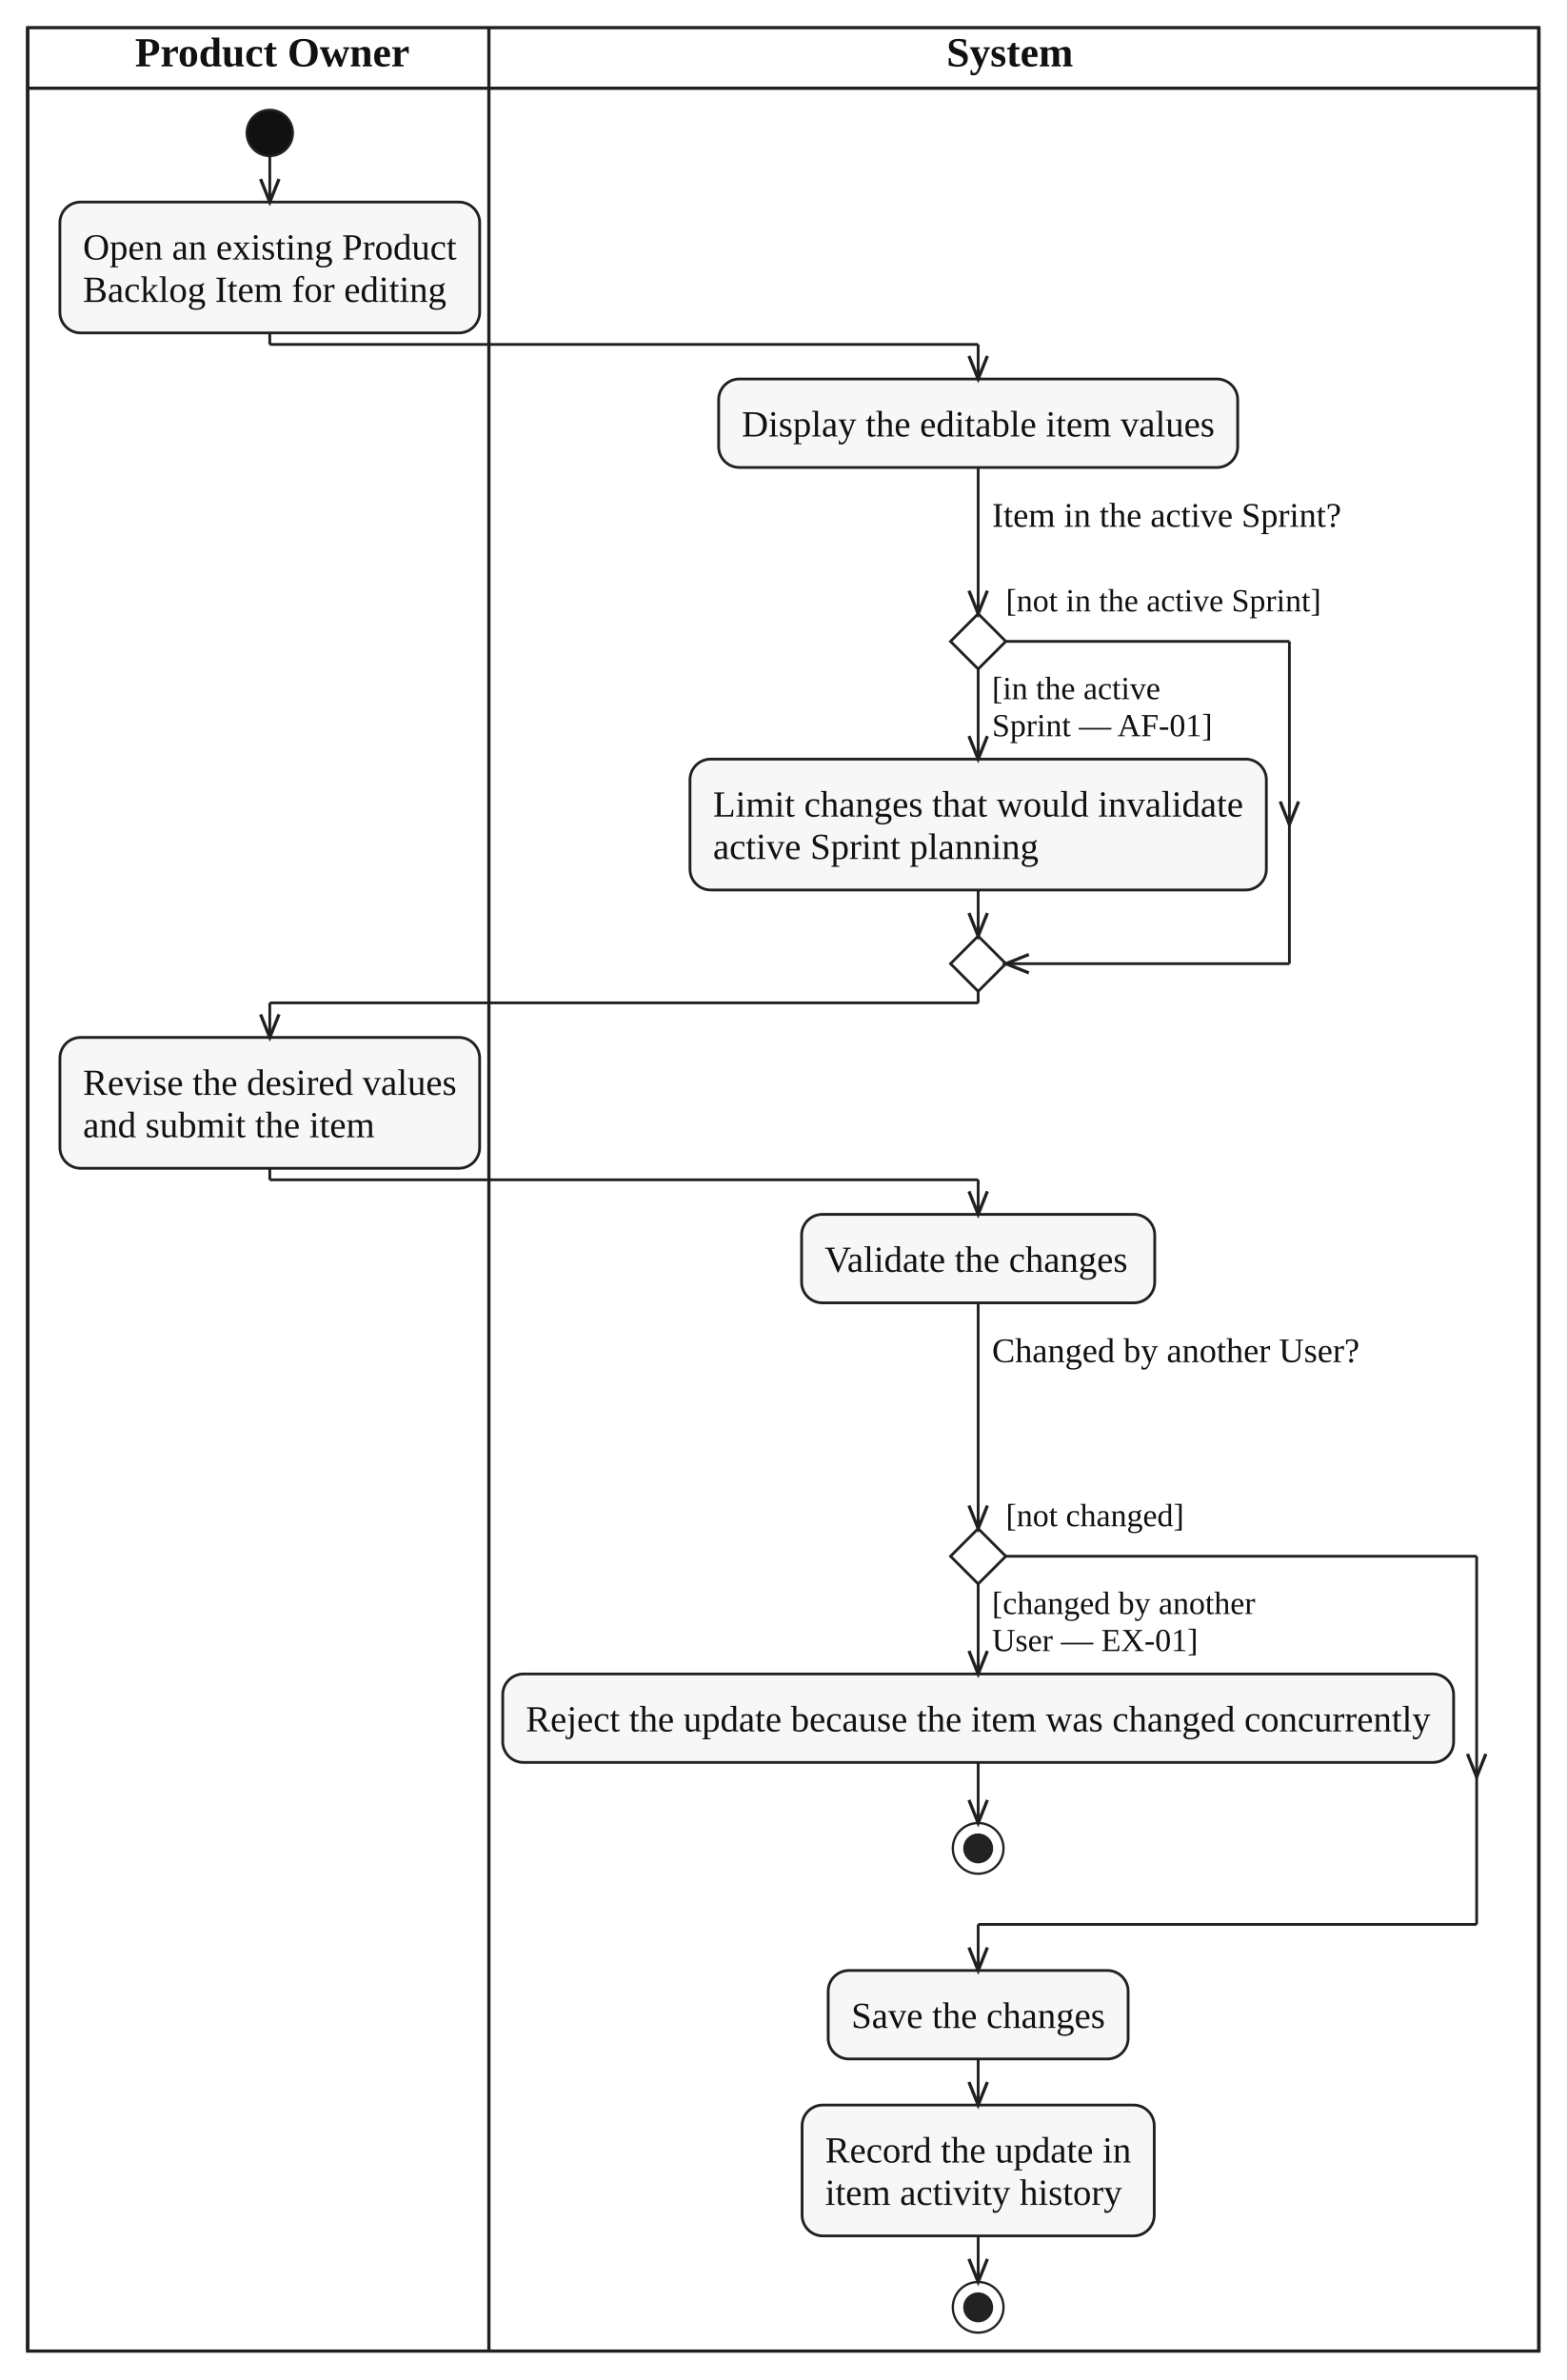
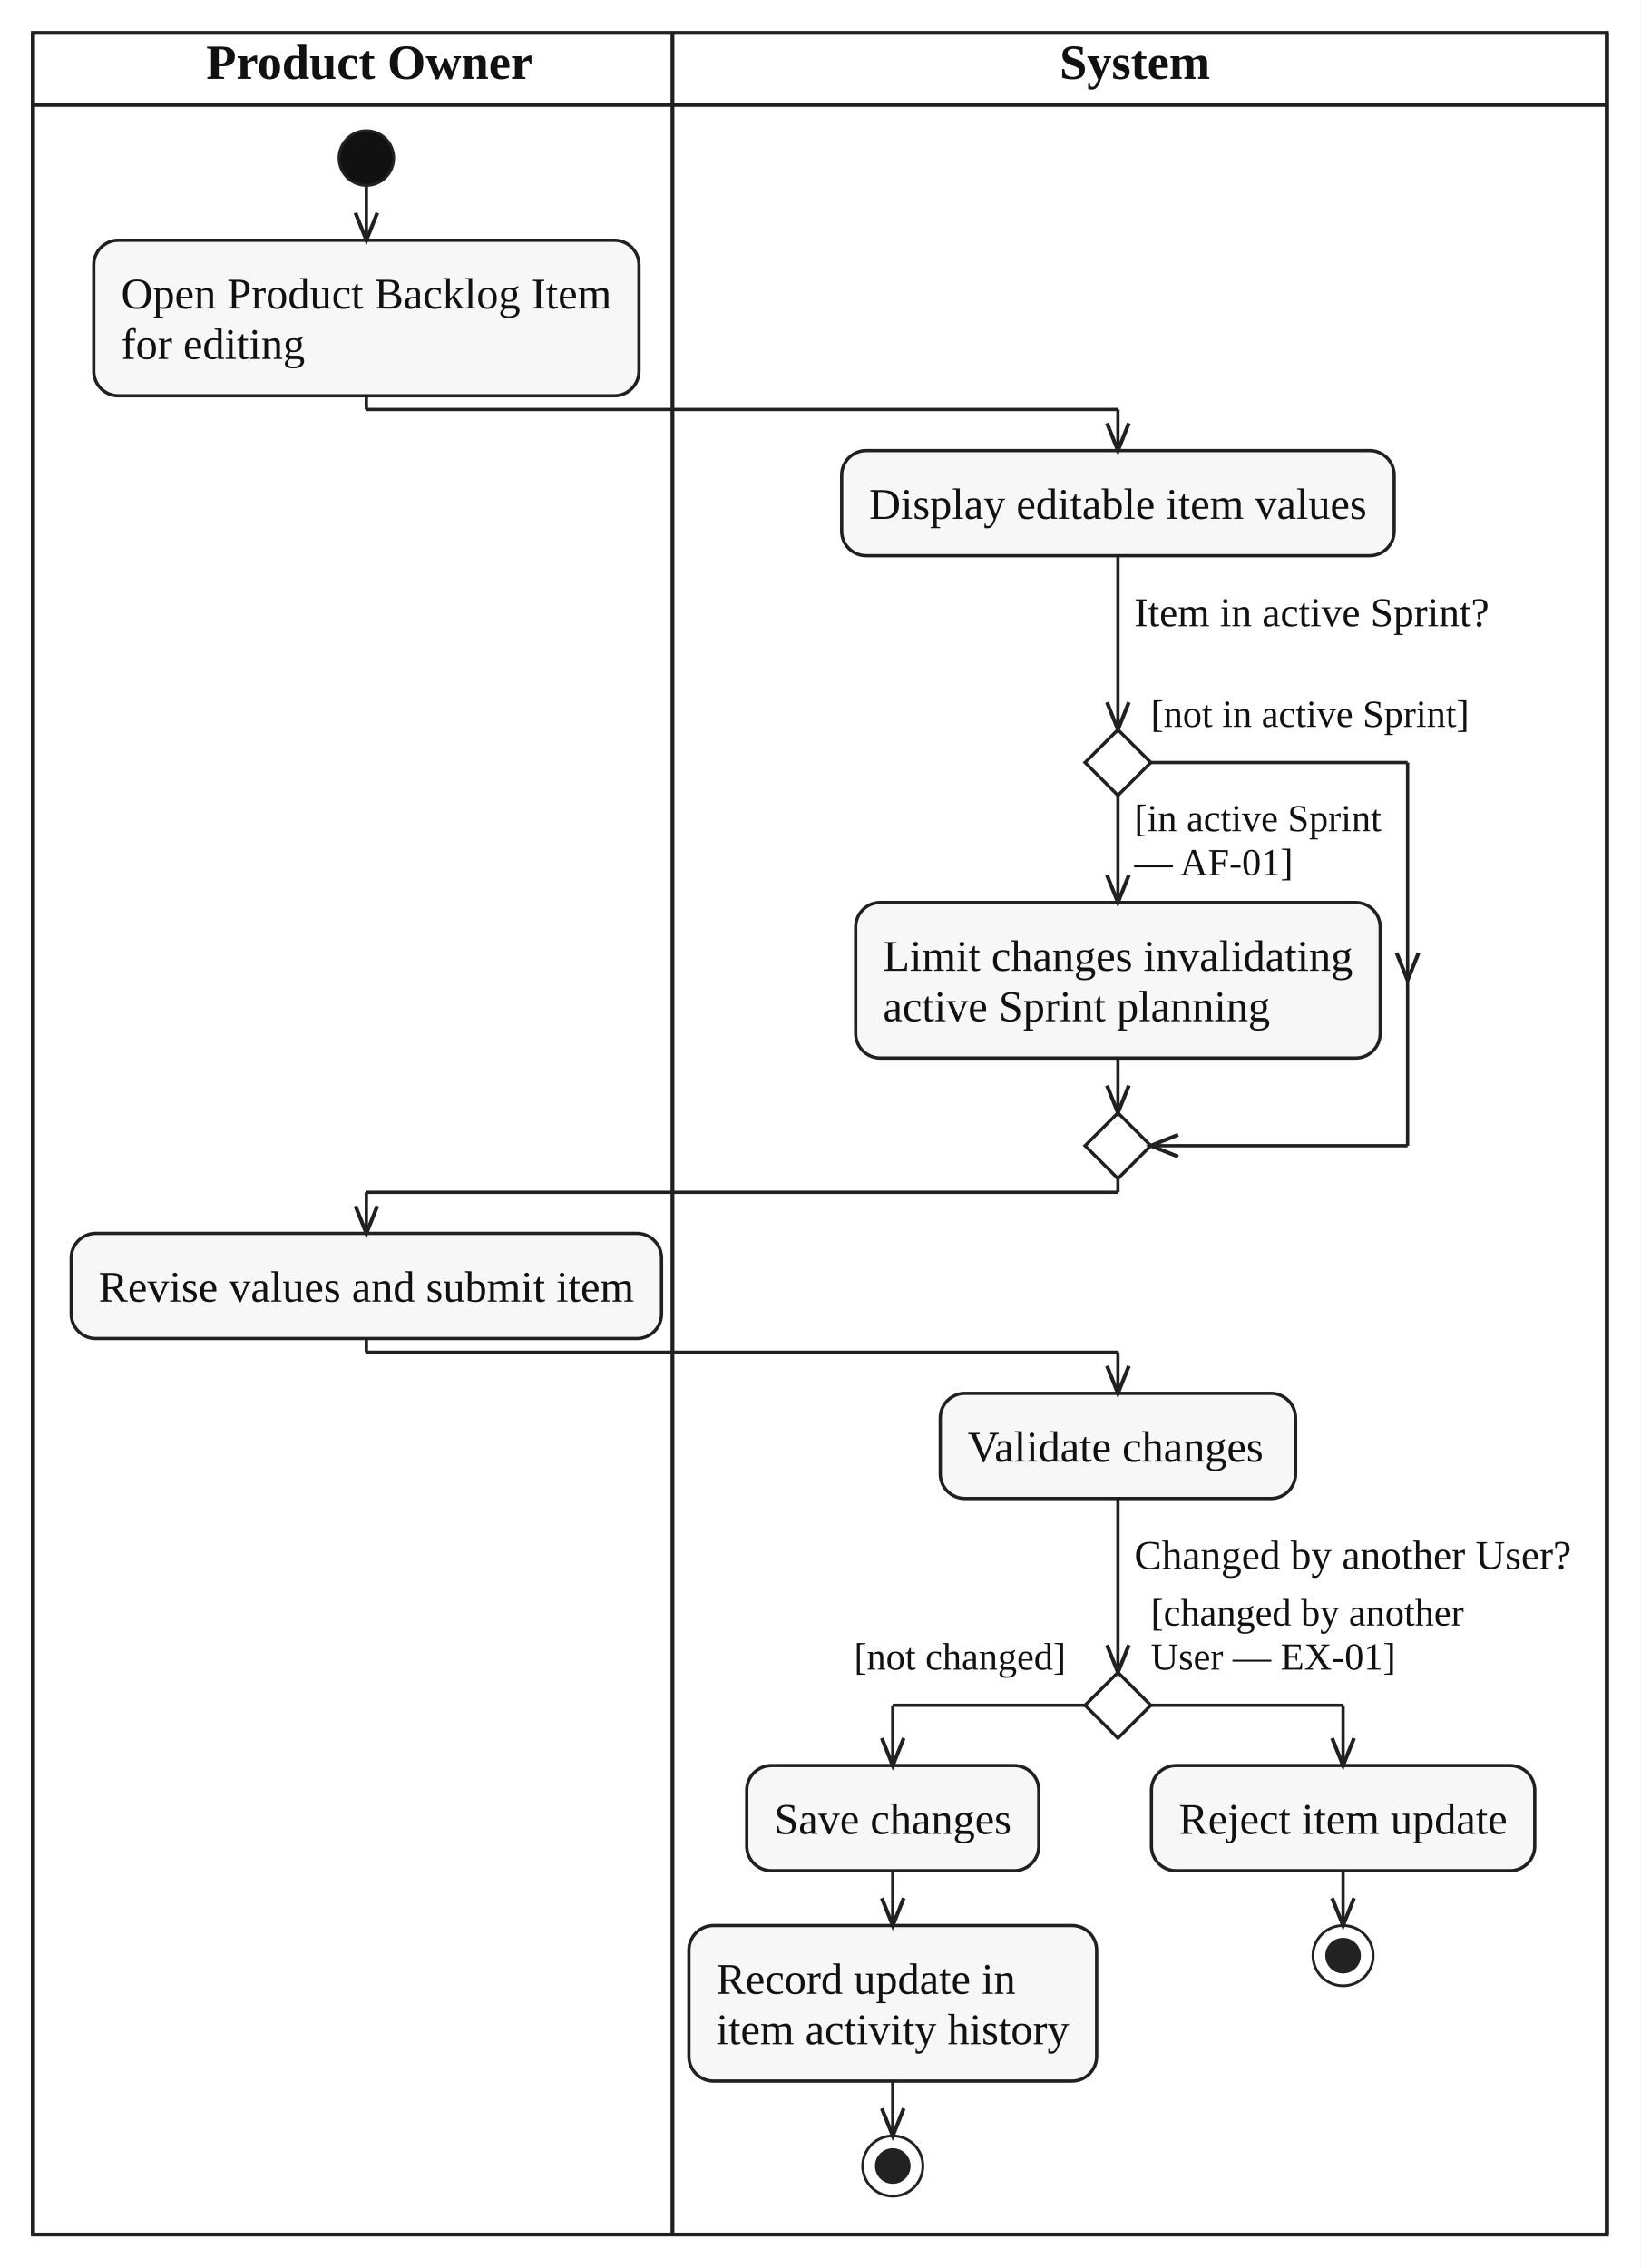
- <svg xmlns="http://www.w3.org/2000/svg" contentStyleType="text/css" height="1033px" preserveAspectRatio="none" style="width:680px;height:1033px;background:#FFFFFF;" version="1.1" viewBox="-5 0.394 680 1033" width="680px" zoomAndPan="magnify" data-pres-formatted="1">
-   <rect id="pres-background" x="-5" y="0.394" width="680" height="1033" fill="#FFFFFF" stroke="none" />
+ <svg xmlns="http://www.w3.org/2000/svg" contentStyleType="text/css" height="828px" preserveAspectRatio="none" style="width:599px;height:828px;background:#FFFFFF;" version="1.1" viewBox="-5 0.394 599 828" width="599px" zoomAndPan="magnify" data-pres-formatted="1">
+   <rect id="pres-background" x="-5" y="0.394" width="599" height="828" fill="#FFFFFF" stroke="none" />
  <defs />
  <g>
-     <rect fill="#FFFFFF" height="30.698" style="stroke:#FFFFFF;stroke-width:1.0;" width="641.164" x="15" y="12.394" />
-     <ellipse cx="112.098" cy="58.092" fill="#111111" rx="10" ry="10" style="stroke:#222222;stroke-width:1.0;" />
-     <rect fill="#F7F7F7" height="56.797" rx="9" ry="9" style="stroke:#202020;stroke-width:1.2;" width="182.195" x="21" y="88.092" />
-     <text fill="#111111" font-family="Times New Roman" font-size="16" lengthAdjust="spacing" textLength="162.195" x="31" y="113.029">Open an existing Product</text>
-     <text fill="#111111" font-family="Times New Roman" font-size="16" lengthAdjust="spacing" textLength="157.734" x="31" y="131.428">Backlog Item for editing</text>
-     <rect fill="#F7F7F7" height="56.797" rx="9" ry="9" style="stroke:#202020;stroke-width:1.2;" width="182.172" x="21.012" y="450.673" />
-     <text fill="#111111" font-family="Times New Roman" font-size="16" lengthAdjust="spacing" textLength="162.172" x="31.012" y="475.61">Revise the desired values</text>
-     <text fill="#111111" font-family="Times New Roman" font-size="16" lengthAdjust="spacing" textLength="126.648" x="31.012" y="494.009">and submit the item</text>
-     <line style="stroke:#202020;stroke-width:1.4;" x1="7" x2="7" y1="12.394" y2="1020.849" />
-     <rect fill="#F7F7F7" height="38.398" rx="9" ry="9" style="stroke:#202020;stroke-width:1.2;" width="225.273" x="306.918" y="164.889" />
-     <text fill="#111111" font-family="Times New Roman" font-size="16" lengthAdjust="spacing" textLength="205.273" x="316.918" y="189.826">Display the editable item values</text>
-     <rect fill="#F7F7F7" height="56.797" rx="9" ry="9" style="stroke:#202020;stroke-width:1.2;" width="250.164" x="294.473" y="329.876" />
-     <text fill="#111111" font-family="Times New Roman" font-size="16" lengthAdjust="spacing" textLength="230.164" x="304.473" y="354.813">Limit changes that would invalidate</text>
-     <text fill="#111111" font-family="Times New Roman" font-size="16" lengthAdjust="spacing" textLength="141.305" x="304.473" y="373.212">active Sprint planning</text>
-     <polygon fill="#FFFFFF" points="419.555,266.777,431.555,278.777,419.555,290.777,407.555,278.777,419.555,266.777" style="stroke:#202020;stroke-width:1.2;" />
-     <text fill="#111111" font-family="Times New Roman" font-size="15" lengthAdjust="spacing" textLength="151.619" x="425.555" y="229.036">Item in the active Sprint?</text>
-     <text fill="#111111" font-family="Times New Roman" font-size="15" lengthAdjust="spacing" textLength="3.75" x="425.555" y="246.284"> </text>
-     <text fill="#111111" font-family="Times New Roman" font-size="15" lengthAdjust="spacing" textLength="3.75" x="425.555" y="263.533"> </text>
-     <text fill="#111111" font-family="Times New Roman" font-size="14" lengthAdjust="spacing" textLength="80.076" x="425.555" y="303.848">  [in the active</text>
-     <text fill="#111111" font-family="Times New Roman" font-size="14" lengthAdjust="spacing" textLength="103.448" x="425.555" y="319.946">  Sprint — AF-01]</text>
-     <text fill="#111111" font-family="Times New Roman" font-size="6" lengthAdjust="spacing" textLength="1.5" x="425.555" y="328.576"> </text>
-     <text fill="#111111" font-family="Times New Roman" font-size="14" lengthAdjust="spacing" textLength="143.856" x="431.555" y="265.749">[not in the active Sprint]  </text>
-     <text fill="#111111" font-family="Times New Roman" font-size="6" lengthAdjust="spacing" textLength="1.5" x="431.555" y="274.379"> </text>
-     <polygon fill="#FFFFFF" points="419.555,406.673,431.555,418.673,419.555,430.673,407.555,418.673,419.555,406.673" style="stroke:#202020;stroke-width:1.2;" />
-     <rect fill="#F7F7F7" height="38.398" rx="9" ry="9" style="stroke:#202020;stroke-width:1.2;" width="153.273" x="342.918" y="527.47" />
-     <text fill="#111111" font-family="Times New Roman" font-size="16" lengthAdjust="spacing" textLength="133.273" x="352.918" y="552.407">Validate the changes</text>
-     <rect fill="#F7F7F7" height="38.398" rx="9" ry="9" style="stroke:#202020;stroke-width:1.2;" width="412.719" x="213.195" y="726.954" />
-     <text fill="#111111" font-family="Times New Roman" font-size="16" lengthAdjust="spacing" textLength="392.719" x="223.195" y="751.892">Reject the update because the item was changed concurrently</text>
-     <ellipse cx="419.555" cy="802.653" fill="none" rx="11" ry="11" style="stroke:#222222;stroke-width:1.0;" />
-     <ellipse cx="419.555" cy="802.653" fill="#222222" rx="6" ry="6" style="stroke:#222222;stroke-width:1.0;" />
-     <polygon fill="#FFFFFF" points="419.555,663.856,431.555,675.856,419.555,687.856,407.555,675.856,419.555,663.856" style="stroke:#202020;stroke-width:1.2;" />
-     <text fill="#111111" font-family="Times New Roman" font-size="15" lengthAdjust="spacing" textLength="159.529" x="425.555" y="591.617">Changed by another User?</text>
-     <text fill="#111111" font-family="Times New Roman" font-size="15" lengthAdjust="spacing" textLength="3.75" x="425.555" y="608.865"> </text>
-     <text fill="#111111" font-family="Times New Roman" font-size="15" lengthAdjust="spacing" textLength="3.75" x="425.555" y="626.114"> </text>
-     <text fill="#111111" font-family="Times New Roman" font-size="15" lengthAdjust="spacing" textLength="3.75" x="425.555" y="643.362"> </text>
-     <text fill="#111111" font-family="Times New Roman" font-size="15" lengthAdjust="spacing" textLength="3.75" x="425.555" y="660.611"> </text>
-     <text fill="#111111" font-family="Times New Roman" font-size="14" lengthAdjust="spacing" textLength="121.283" x="425.555" y="700.926">  [changed by another</text>
-     <text fill="#111111" font-family="Times New Roman" font-size="14" lengthAdjust="spacing" textLength="96.421" x="425.555" y="717.024">  User — EX-01]</text>
-     <text fill="#111111" font-family="Times New Roman" font-size="6" lengthAdjust="spacing" textLength="1.5" x="425.555" y="725.654"> </text>
-     <text fill="#111111" font-family="Times New Roman" font-size="14" lengthAdjust="spacing" textLength="84.356" x="431.555" y="662.827">[not changed]  </text>
-     <text fill="#111111" font-family="Times New Roman" font-size="6" lengthAdjust="spacing" textLength="1.5" x="431.555" y="671.457"> </text>
-     <rect fill="#F7F7F7" height="38.398" rx="9" ry="9" style="stroke:#202020;stroke-width:1.2;" width="130.18" x="354.465" y="855.653" />
-     <text fill="#111111" font-family="Times New Roman" font-size="16" lengthAdjust="spacing" textLength="110.18" x="364.465" y="880.591">Save the changes</text>
-     <rect fill="#F7F7F7" height="56.797" rx="9" ry="9" style="stroke:#202020;stroke-width:1.2;" width="152.844" x="343.133" y="914.052" />
-     <text fill="#111111" font-family="Times New Roman" font-size="16" lengthAdjust="spacing" textLength="132.844" x="353.133" y="938.989">Record the update in</text>
-     <text fill="#111111" font-family="Times New Roman" font-size="16" lengthAdjust="spacing" textLength="128.867" x="353.133" y="957.388">item activity history</text>
-     <ellipse cx="419.555" cy="1001.849" fill="none" rx="11" ry="11" style="stroke:#222222;stroke-width:1.0;" />
-     <ellipse cx="419.555" cy="1001.849" fill="#222222" rx="6" ry="6" style="stroke:#222222;stroke-width:1.0;" />
-     <line style="stroke:#202020;stroke-width:1.4;" x1="207.195" x2="207.195" y1="12.394" y2="1020.849" />
-     <line style="stroke:#202020;stroke-width:1.4;" x1="662.914" x2="662.914" y1="12.394" y2="1020.849" />
-     <line style="stroke:#202020;stroke-width:1.2;" x1="112.098" x2="112.098" y1="68.092" y2="88.092" />
-     <polyline points="108.098,78.092 112.098,88.092 116.098,78.092" fill="none" stroke="#202020" stroke-width="1.4" stroke-linejoin="miter" stroke-linecap="butt" class="open-arrowhead" />
-     <line style="stroke:#202020;stroke-width:1.2;" x1="419.555" x2="419.555" y1="290.777" y2="329.876" />
-     <polyline points="415.555,319.876 419.555,329.876 423.555,319.876" fill="none" stroke="#202020" stroke-width="1.4" stroke-linejoin="miter" stroke-linecap="butt" class="open-arrowhead" />
-     <line style="stroke:#202020;stroke-width:1.2;" x1="431.555" x2="554.637" y1="278.777" y2="278.777" />
-     <polyline points="550.637,348.274 554.637,358.274 558.637,348.274" fill="none" stroke="#202020" stroke-width="1.4" stroke-linejoin="miter" stroke-linecap="butt" class="open-arrowhead" />
-     <line style="stroke:#202020;stroke-width:1.2;" x1="554.637" x2="554.637" y1="278.777" y2="418.673" />
-     <line style="stroke:#202020;stroke-width:1.2;" x1="554.637" x2="431.555" y1="418.673" y2="418.673" />
-     <polyline points="441.555,414.673 431.555,418.673 441.555,422.673" fill="none" stroke="#202020" stroke-width="1.4" stroke-linejoin="miter" stroke-linecap="butt" class="open-arrowhead" />
-     <line style="stroke:#202020;stroke-width:1.2;" x1="419.555" x2="419.555" y1="386.673" y2="406.673" />
-     <polyline points="415.555,396.673 419.555,406.673 423.555,396.673" fill="none" stroke="#202020" stroke-width="1.4" stroke-linejoin="miter" stroke-linecap="butt" class="open-arrowhead" />
-     <line style="stroke:#202020;stroke-width:1.2;" x1="419.555" x2="419.555" y1="203.287" y2="266.777" />
-     <polyline points="415.555,256.777 419.555,266.777 423.555,256.777" fill="none" stroke="#202020" stroke-width="1.4" stroke-linejoin="miter" stroke-linecap="butt" class="open-arrowhead" />
-     <line style="stroke:#202020;stroke-width:1.2;" x1="419.555" x2="419.555" y1="765.352" y2="791.653" />
-     <polyline points="415.555,781.653 419.555,791.653 423.555,781.653" fill="none" stroke="#202020" stroke-width="1.4" stroke-linejoin="miter" stroke-linecap="butt" class="open-arrowhead" />
-     <line style="stroke:#202020;stroke-width:1.2;" x1="419.555" x2="419.555" y1="687.856" y2="726.954" />
-     <polyline points="415.555,716.954 419.555,726.954 423.555,716.954" fill="none" stroke="#202020" stroke-width="1.4" stroke-linejoin="miter" stroke-linecap="butt" class="open-arrowhead" />
-     <line style="stroke:#202020;stroke-width:1.2;" x1="431.555" x2="635.914" y1="675.856" y2="675.856" />
-     <polyline points="631.914,761.653 635.914,771.653 639.914,761.653" fill="none" stroke="#202020" stroke-width="1.4" stroke-linejoin="miter" stroke-linecap="butt" class="open-arrowhead" />
-     <line style="stroke:#202020;stroke-width:1.2;" x1="635.914" x2="635.914" y1="675.856" y2="835.653" />
-     <line style="stroke:#202020;stroke-width:1.2;" x1="635.914" x2="419.555" y1="835.653" y2="835.653" />
-     <line style="stroke:#202020;stroke-width:1.2;" x1="419.555" x2="419.555" y1="835.653" y2="855.653" />
-     <polyline points="415.555,845.653 419.555,855.653 423.555,845.653" fill="none" stroke="#202020" stroke-width="1.4" stroke-linejoin="miter" stroke-linecap="butt" class="open-arrowhead" />
-     <line style="stroke:#202020;stroke-width:1.2;" x1="419.555" x2="419.555" y1="565.868" y2="663.856" />
-     <polyline points="415.555,653.856 419.555,663.856 423.555,653.856" fill="none" stroke="#202020" stroke-width="1.4" stroke-linejoin="miter" stroke-linecap="butt" class="open-arrowhead" />
-     <line style="stroke:#202020;stroke-width:1.2;" x1="419.555" x2="419.555" y1="894.052" y2="914.052" />
-     <polyline points="415.555,904.052 419.555,914.052 423.555,904.052" fill="none" stroke="#202020" stroke-width="1.4" stroke-linejoin="miter" stroke-linecap="butt" class="open-arrowhead" />
-     <line style="stroke:#202020;stroke-width:1.2;" x1="419.555" x2="419.555" y1="970.849" y2="990.849" />
-     <polyline points="415.555,980.849 419.555,990.849 423.555,980.849" fill="none" stroke="#202020" stroke-width="1.4" stroke-linejoin="miter" stroke-linecap="butt" class="open-arrowhead" />
-     <line style="stroke:#202020;stroke-width:1.2;" x1="112.098" x2="112.098" y1="144.889" y2="149.889" />
-     <line style="stroke:#202020;stroke-width:1.2;" x1="112.098" x2="419.555" y1="149.889" y2="149.889" />
-     <line style="stroke:#202020;stroke-width:1.2;" x1="419.555" x2="419.555" y1="149.889" y2="164.889" />
-     <polyline points="415.555,154.889 419.555,164.889 423.555,154.889" fill="none" stroke="#202020" stroke-width="1.4" stroke-linejoin="miter" stroke-linecap="butt" class="open-arrowhead" />
-     <line style="stroke:#202020;stroke-width:1.2;" x1="419.555" x2="419.555" y1="430.673" y2="435.673" />
-     <line style="stroke:#202020;stroke-width:1.2;" x1="419.555" x2="112.098" y1="435.673" y2="435.673" />
-     <line style="stroke:#202020;stroke-width:1.2;" x1="112.098" x2="112.098" y1="435.673" y2="450.673" />
-     <polyline points="108.098,440.673 112.098,450.673 116.098,440.673" fill="none" stroke="#202020" stroke-width="1.4" stroke-linejoin="miter" stroke-linecap="butt" class="open-arrowhead" />
-     <line style="stroke:#202020;stroke-width:1.2;" x1="112.098" x2="112.098" y1="507.47" y2="512.47" />
-     <line style="stroke:#202020;stroke-width:1.2;" x1="112.098" x2="419.555" y1="512.47" y2="512.47" />
-     <line style="stroke:#202020;stroke-width:1.2;" x1="419.555" x2="419.555" y1="512.47" y2="527.47" />
-     <polyline points="415.555,517.47 419.555,527.47 423.555,517.47" fill="none" stroke="#202020" stroke-width="1.4" stroke-linejoin="miter" stroke-linecap="butt" class="open-arrowhead" />
-     <text fill="#111111" font-family="Times New Roman" font-size="18" font-weight="bold" lengthAdjust="spacing" textLength="119.478" x="53.608" y="29.198">Product Owner</text>
-     <text fill="#111111" font-family="Times New Roman" font-size="7" font-weight="bold" lengthAdjust="spacing" textLength="1.75" x="49.108" y="39.627"> </text>
-     <text fill="#111111" font-family="Times New Roman" font-size="18" font-weight="bold" lengthAdjust="spacing" textLength="54.993" x="405.808" y="29.198">System</text>
-     <text fill="#111111" font-family="Times New Roman" font-size="7" font-weight="bold" lengthAdjust="spacing" textLength="1.75" x="401.308" y="39.627"> </text>
+     <rect fill="#FFFFFF" height="30.698" style="stroke:#FFFFFF;stroke-width:1.0;" width="559.941" x="15" y="12.394" />
+     <ellipse cx="128.762" cy="58.092" fill="#111111" rx="10" ry="10" style="stroke:#222222;stroke-width:1.0;" />
+     <rect fill="#F7F7F7" height="56.797" rx="9" ry="9" style="stroke:#202020;stroke-width:1.2;" width="199.07" x="29.227" y="88.092" />
+     <text fill="#111111" font-family="Times New Roman" font-size="16" lengthAdjust="spacing" textLength="179.07" x="39.227" y="113.029">Open Product Backlog Item</text>
+     <text fill="#111111" font-family="Times New Roman" font-size="16" lengthAdjust="spacing" textLength="67.094" x="39.227" y="131.428">for editing</text>
+     <rect fill="#F7F7F7" height="38.398" rx="9" ry="9" style="stroke:#202020;stroke-width:1.2;" width="215.523" x="21" y="450.673" />
+     <text fill="#111111" font-family="Times New Roman" font-size="16" lengthAdjust="spacing" textLength="195.523" x="31" y="475.61">Revise values and submit item</text>
+     <line style="stroke:#202020;stroke-width:1.4;" x1="7" x2="7" y1="12.394" y2="816.155" />
+     <rect fill="#F7F7F7" height="38.398" rx="9" ry="9" style="stroke:#202020;stroke-width:1.2;" width="201.727" x="302.299" y="164.889" />
+     <text fill="#111111" font-family="Times New Roman" font-size="16" lengthAdjust="spacing" textLength="181.727" x="312.299" y="189.826">Display editable item values</text>
+     <rect fill="#F7F7F7" height="56.797" rx="9" ry="9" style="stroke:#202020;stroke-width:1.2;" width="191.516" x="307.404" y="329.876" />
+     <text fill="#111111" font-family="Times New Roman" font-size="16" lengthAdjust="spacing" textLength="171.516" x="317.404" y="354.813">Limit changes invalidating</text>
+     <text fill="#111111" font-family="Times New Roman" font-size="16" lengthAdjust="spacing" textLength="141.305" x="317.404" y="373.212">active Sprint planning</text>
+     <polygon fill="#FFFFFF" points="403.162,266.777,415.162,278.777,403.162,290.777,391.162,278.777,403.162,266.777" style="stroke:#202020;stroke-width:1.2;" />
+     <text fill="#111111" font-family="Times New Roman" font-size="15" lengthAdjust="spacing" textLength="129.543" x="409.162" y="229.036">Item in active Sprint?</text>
+     <text fill="#111111" font-family="Times New Roman" font-size="15" lengthAdjust="spacing" textLength="3.75" x="409.162" y="246.284"> </text>
+     <text fill="#111111" font-family="Times New Roman" font-size="15" lengthAdjust="spacing" textLength="3.75" x="409.162" y="263.533"> </text>
+     <text fill="#111111" font-family="Times New Roman" font-size="14" lengthAdjust="spacing" textLength="97.2" x="409.162" y="303.848">  [in active Sprint</text>
+     <text fill="#111111" font-family="Times New Roman" font-size="14" lengthAdjust="spacing" textLength="65.721" x="409.162" y="319.946">  — AF-01]</text>
+     <text fill="#111111" font-family="Times New Roman" font-size="6" lengthAdjust="spacing" textLength="1.5" x="409.162" y="328.576"> </text>
+     <text fill="#111111" font-family="Times New Roman" font-size="14" lengthAdjust="spacing" textLength="123.252" x="415.162" y="265.749">[not in active Sprint]  </text>
+     <text fill="#111111" font-family="Times New Roman" font-size="6" lengthAdjust="spacing" textLength="1.5" x="415.162" y="274.379"> </text>
+     <polygon fill="#FFFFFF" points="403.162,406.673,415.162,418.673,403.162,430.673,391.162,418.673,403.162,406.673" style="stroke:#202020;stroke-width:1.2;" />
+     <rect fill="#F7F7F7" height="38.398" rx="9" ry="9" style="stroke:#202020;stroke-width:1.2;" width="129.727" x="338.299" y="509.071" />
+     <text fill="#111111" font-family="Times New Roman" font-size="16" lengthAdjust="spacing" textLength="109.727" x="348.299" y="534.009">Validate changes</text>
+     <polygon fill="#FFFFFF" points="403.162,610.96,415.162,622.96,403.162,634.96,391.162,622.96,403.162,610.96" style="stroke:#202020;stroke-width:1.2;" />
+     <text fill="#111111" font-family="Times New Roman" font-size="15" lengthAdjust="spacing" textLength="159.529" x="409.162" y="573.218">Changed by another User?</text>
+     <text fill="#111111" font-family="Times New Roman" font-size="15" lengthAdjust="spacing" textLength="3.75" x="409.162" y="590.467"> </text>
+     <text fill="#111111" font-family="Times New Roman" font-size="15" lengthAdjust="spacing" textLength="3.75" x="409.162" y="607.715"> </text>
+     <text fill="#111111" font-family="Times New Roman" font-size="14" lengthAdjust="spacing" textLength="84.356" x="306.807" y="609.932">[not changed]  </text>
+     <text fill="#111111" font-family="Times New Roman" font-size="6" lengthAdjust="spacing" textLength="1.5" x="306.807" y="618.562"> </text>
+     <text fill="#111111" font-family="Times New Roman" font-size="14" lengthAdjust="spacing" textLength="121.283" x="415.162" y="593.833">  [changed by another</text>
+     <text fill="#111111" font-family="Times New Roman" font-size="14" lengthAdjust="spacing" textLength="96.421" x="415.162" y="609.932">  User — EX-01]</text>
+     <text fill="#111111" font-family="Times New Roman" font-size="6" lengthAdjust="spacing" textLength="1.5" x="415.162" y="618.562"> </text>
+     <rect fill="#F7F7F7" height="38.398" rx="9" ry="9" style="stroke:#202020;stroke-width:1.2;" width="106.633" x="267.641" y="644.96" />
+     <text fill="#111111" font-family="Times New Roman" font-size="16" lengthAdjust="spacing" textLength="86.633" x="277.641" y="669.898">Save changes</text>
+     <rect fill="#F7F7F7" height="56.797" rx="9" ry="9" style="stroke:#202020;stroke-width:1.2;" width="148.867" x="246.523" y="703.358" />
+     <text fill="#111111" font-family="Times New Roman" font-size="16" lengthAdjust="spacing" textLength="109.297" x="256.523" y="728.296">Record update in</text>
+     <text fill="#111111" font-family="Times New Roman" font-size="16" lengthAdjust="spacing" textLength="128.867" x="256.523" y="746.694">item activity history</text>
+     <ellipse cx="320.957" cy="791.155" fill="none" rx="11" ry="11" style="stroke:#222222;stroke-width:1.0;" />
+     <ellipse cx="320.957" cy="791.155" fill="#222222" rx="6" ry="6" style="stroke:#222222;stroke-width:1.0;" />
+     <rect fill="#F7F7F7" height="38.398" rx="9" ry="9" style="stroke:#202020;stroke-width:1.2;" width="139.953" x="415.391" y="644.96" />
+     <text fill="#111111" font-family="Times New Roman" font-size="16" lengthAdjust="spacing" textLength="119.953" x="425.391" y="669.898">Reject item update</text>
+     <ellipse cx="485.367" cy="714.358" fill="none" rx="11" ry="11" style="stroke:#222222;stroke-width:1.0;" />
+     <ellipse cx="485.367" cy="714.358" fill="#222222" rx="6" ry="6" style="stroke:#222222;stroke-width:1.0;" />
+     <line style="stroke:#202020;stroke-width:1.4;" x1="240.523" x2="240.523" y1="12.394" y2="816.155" />
+     <line style="stroke:#202020;stroke-width:1.4;" x1="581.691" x2="581.691" y1="12.394" y2="816.155" />
+     <line style="stroke:#202020;stroke-width:1.2;" x1="128.762" x2="128.762" y1="68.092" y2="88.092" />
+     <polyline points="124.762,78.092 128.762,88.092 132.762,78.092" fill="none" stroke="#202020" stroke-width="1.4" stroke-linejoin="miter" stroke-linecap="butt" class="open-arrowhead" />
+     <line style="stroke:#202020;stroke-width:1.2;" x1="403.162" x2="403.162" y1="290.777" y2="329.876" />
+     <polyline points="399.162,319.876 403.162,329.876 407.162,319.876" fill="none" stroke="#202020" stroke-width="1.4" stroke-linejoin="miter" stroke-linecap="butt" class="open-arrowhead" />
+     <line style="stroke:#202020;stroke-width:1.2;" x1="415.162" x2="508.92" y1="278.777" y2="278.777" />
+     <polyline points="504.92,348.274 508.92,358.274 512.92,348.274" fill="none" stroke="#202020" stroke-width="1.4" stroke-linejoin="miter" stroke-linecap="butt" class="open-arrowhead" />
+     <line style="stroke:#202020;stroke-width:1.2;" x1="508.92" x2="508.92" y1="278.777" y2="418.673" />
+     <line style="stroke:#202020;stroke-width:1.2;" x1="508.92" x2="415.162" y1="418.673" y2="418.673" />
+     <polyline points="425.162,414.673 415.162,418.673 425.162,422.673" fill="none" stroke="#202020" stroke-width="1.4" stroke-linejoin="miter" stroke-linecap="butt" class="open-arrowhead" />
+     <line style="stroke:#202020;stroke-width:1.2;" x1="403.162" x2="403.162" y1="386.673" y2="406.673" />
+     <polyline points="399.162,396.673 403.162,406.673 407.162,396.673" fill="none" stroke="#202020" stroke-width="1.4" stroke-linejoin="miter" stroke-linecap="butt" class="open-arrowhead" />
+     <line style="stroke:#202020;stroke-width:1.2;" x1="403.162" x2="403.162" y1="203.287" y2="266.777" />
+     <polyline points="399.162,256.777 403.162,266.777 407.162,256.777" fill="none" stroke="#202020" stroke-width="1.4" stroke-linejoin="miter" stroke-linecap="butt" class="open-arrowhead" />
+     <line style="stroke:#202020;stroke-width:1.2;" x1="320.957" x2="320.957" y1="683.358" y2="703.358" />
+     <polyline points="316.957,693.358 320.957,703.358 324.957,693.358" fill="none" stroke="#202020" stroke-width="1.4" stroke-linejoin="miter" stroke-linecap="butt" class="open-arrowhead" />
+     <line style="stroke:#202020;stroke-width:1.2;" x1="320.957" x2="320.957" y1="760.155" y2="780.155" />
+     <polyline points="316.957,770.155 320.957,780.155 324.957,770.155" fill="none" stroke="#202020" stroke-width="1.4" stroke-linejoin="miter" stroke-linecap="butt" class="open-arrowhead" />
+     <line style="stroke:#202020;stroke-width:1.2;" x1="485.367" x2="485.367" y1="683.358" y2="703.358" />
+     <polyline points="481.367,693.358 485.367,703.358 489.367,693.358" fill="none" stroke="#202020" stroke-width="1.4" stroke-linejoin="miter" stroke-linecap="butt" class="open-arrowhead" />
+     <line style="stroke:#202020;stroke-width:1.2;" x1="391.162" x2="320.957" y1="622.96" y2="622.96" />
+     <line style="stroke:#202020;stroke-width:1.2;" x1="320.957" x2="320.957" y1="622.96" y2="644.96" />
+     <polyline points="316.957,634.96 320.957,644.96 324.957,634.96" fill="none" stroke="#202020" stroke-width="1.4" stroke-linejoin="miter" stroke-linecap="butt" class="open-arrowhead" />
+     <line style="stroke:#202020;stroke-width:1.2;" x1="415.162" x2="485.367" y1="622.96" y2="622.96" />
+     <line style="stroke:#202020;stroke-width:1.2;" x1="485.367" x2="485.367" y1="622.96" y2="644.96" />
+     <polyline points="481.367,634.96 485.367,644.96 489.367,634.96" fill="none" stroke="#202020" stroke-width="1.4" stroke-linejoin="miter" stroke-linecap="butt" class="open-arrowhead" />
+     <line style="stroke:#202020;stroke-width:1.2;" x1="403.162" x2="403.162" y1="547.47" y2="610.96" />
+     <polyline points="399.162,600.96 403.162,610.96 407.162,600.96" fill="none" stroke="#202020" stroke-width="1.4" stroke-linejoin="miter" stroke-linecap="butt" class="open-arrowhead" />
+     <line style="stroke:#202020;stroke-width:1.2;" x1="128.762" x2="128.762" y1="144.889" y2="149.889" />
+     <line style="stroke:#202020;stroke-width:1.2;" x1="128.762" x2="403.162" y1="149.889" y2="149.889" />
+     <line style="stroke:#202020;stroke-width:1.2;" x1="403.162" x2="403.162" y1="149.889" y2="164.889" />
+     <polyline points="399.162,154.889 403.162,164.889 407.162,154.889" fill="none" stroke="#202020" stroke-width="1.4" stroke-linejoin="miter" stroke-linecap="butt" class="open-arrowhead" />
+     <line style="stroke:#202020;stroke-width:1.2;" x1="403.162" x2="403.162" y1="430.673" y2="435.673" />
+     <line style="stroke:#202020;stroke-width:1.2;" x1="403.162" x2="128.762" y1="435.673" y2="435.673" />
+     <line style="stroke:#202020;stroke-width:1.2;" x1="128.762" x2="128.762" y1="435.673" y2="450.673" />
+     <polyline points="124.762,440.673 128.762,450.673 132.762,440.673" fill="none" stroke="#202020" stroke-width="1.4" stroke-linejoin="miter" stroke-linecap="butt" class="open-arrowhead" />
+     <line style="stroke:#202020;stroke-width:1.2;" x1="128.762" x2="128.762" y1="489.071" y2="494.071" />
+     <line style="stroke:#202020;stroke-width:1.2;" x1="128.762" x2="403.162" y1="494.071" y2="494.071" />
+     <line style="stroke:#202020;stroke-width:1.2;" x1="403.162" x2="403.162" y1="494.071" y2="509.071" />
+     <polyline points="399.162,499.071 403.162,509.071 407.162,499.071" fill="none" stroke="#202020" stroke-width="1.4" stroke-linejoin="miter" stroke-linecap="butt" class="open-arrowhead" />
+     <text fill="#111111" font-family="Times New Roman" font-size="18" font-weight="bold" lengthAdjust="spacing" textLength="119.478" x="70.272" y="29.198">Product Owner</text>
+     <text fill="#111111" font-family="Times New Roman" font-size="7" font-weight="bold" lengthAdjust="spacing" textLength="1.75" x="65.772" y="39.627"> </text>
+     <text fill="#111111" font-family="Times New Roman" font-size="18" font-weight="bold" lengthAdjust="spacing" textLength="54.993" x="381.861" y="29.198">System</text>
+     <text fill="#111111" font-family="Times New Roman" font-size="7" font-weight="bold" lengthAdjust="spacing" textLength="1.75" x="377.361" y="39.627"> </text>
  </g>
  <g id="pres-frame" fill="none" stroke="#202020" stroke-width="1.4">
-     <rect x="7" y="12.394" width="655.914" height="1008.455" />
-     <line x1="7" x2="662.914" y1="38.698" y2="38.698" />
+     <rect x="7" y="12.394" width="574.691" height="803.762" />
+     <line x1="7" x2="581.691" y1="38.698" y2="38.698" />
  </g>
</svg>
